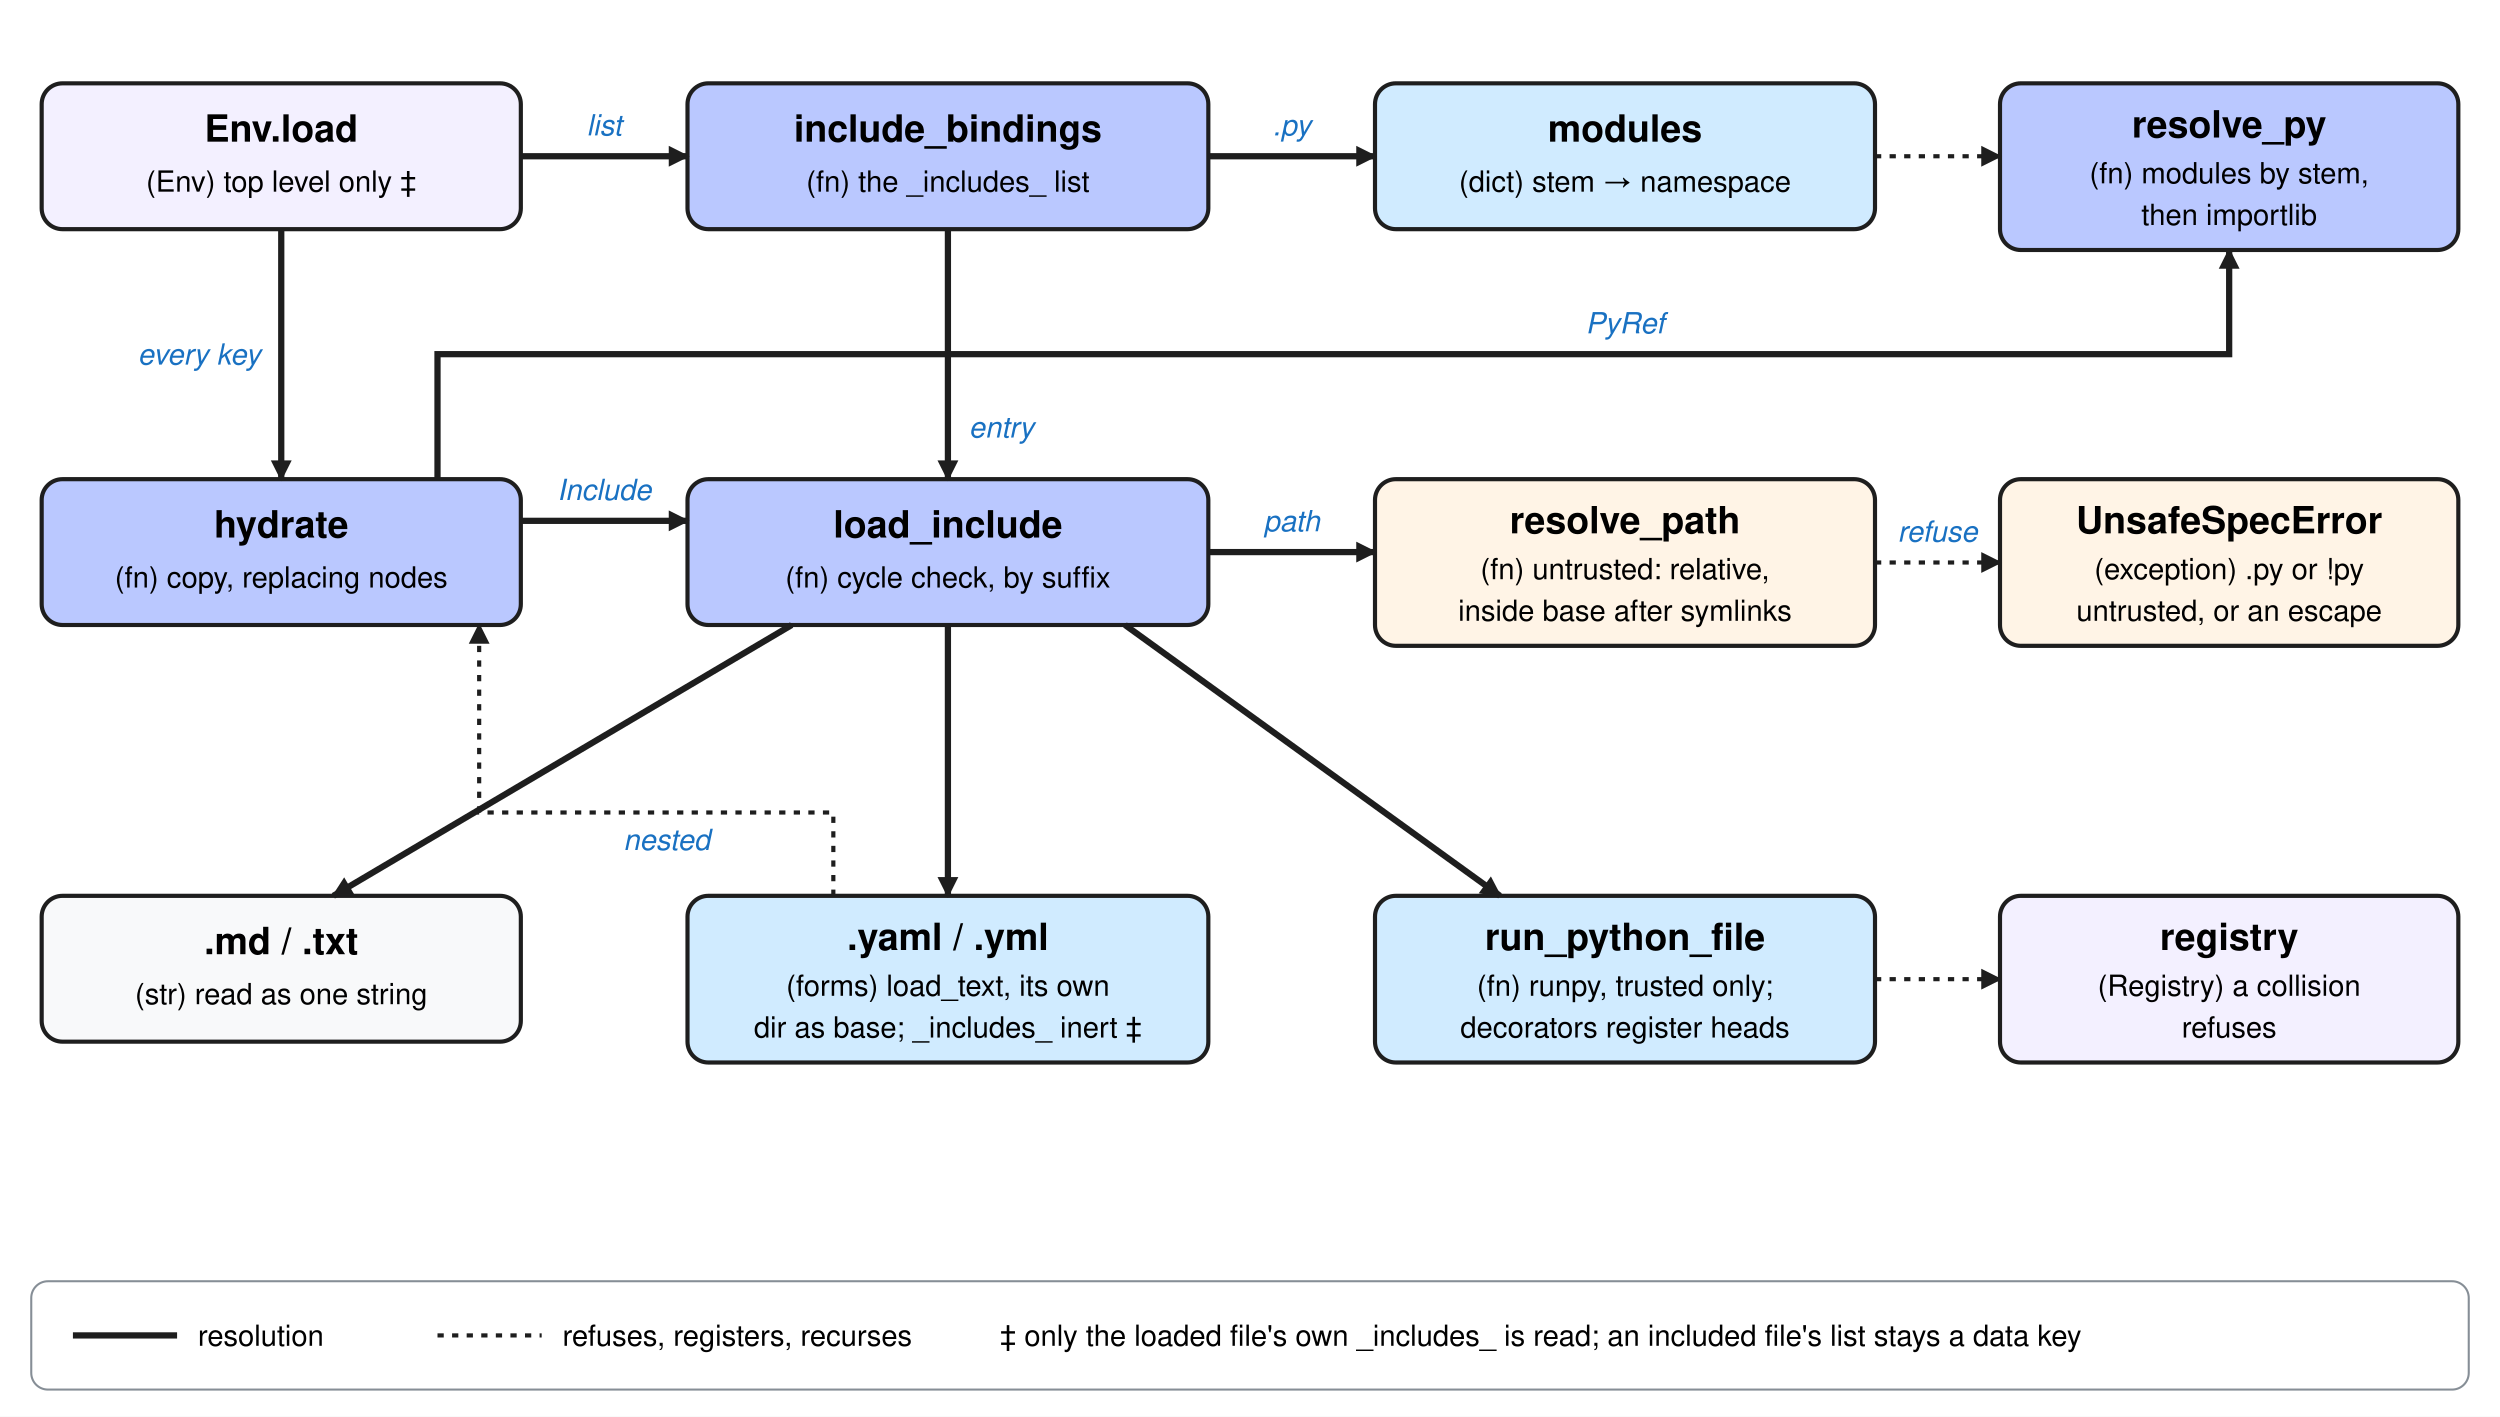
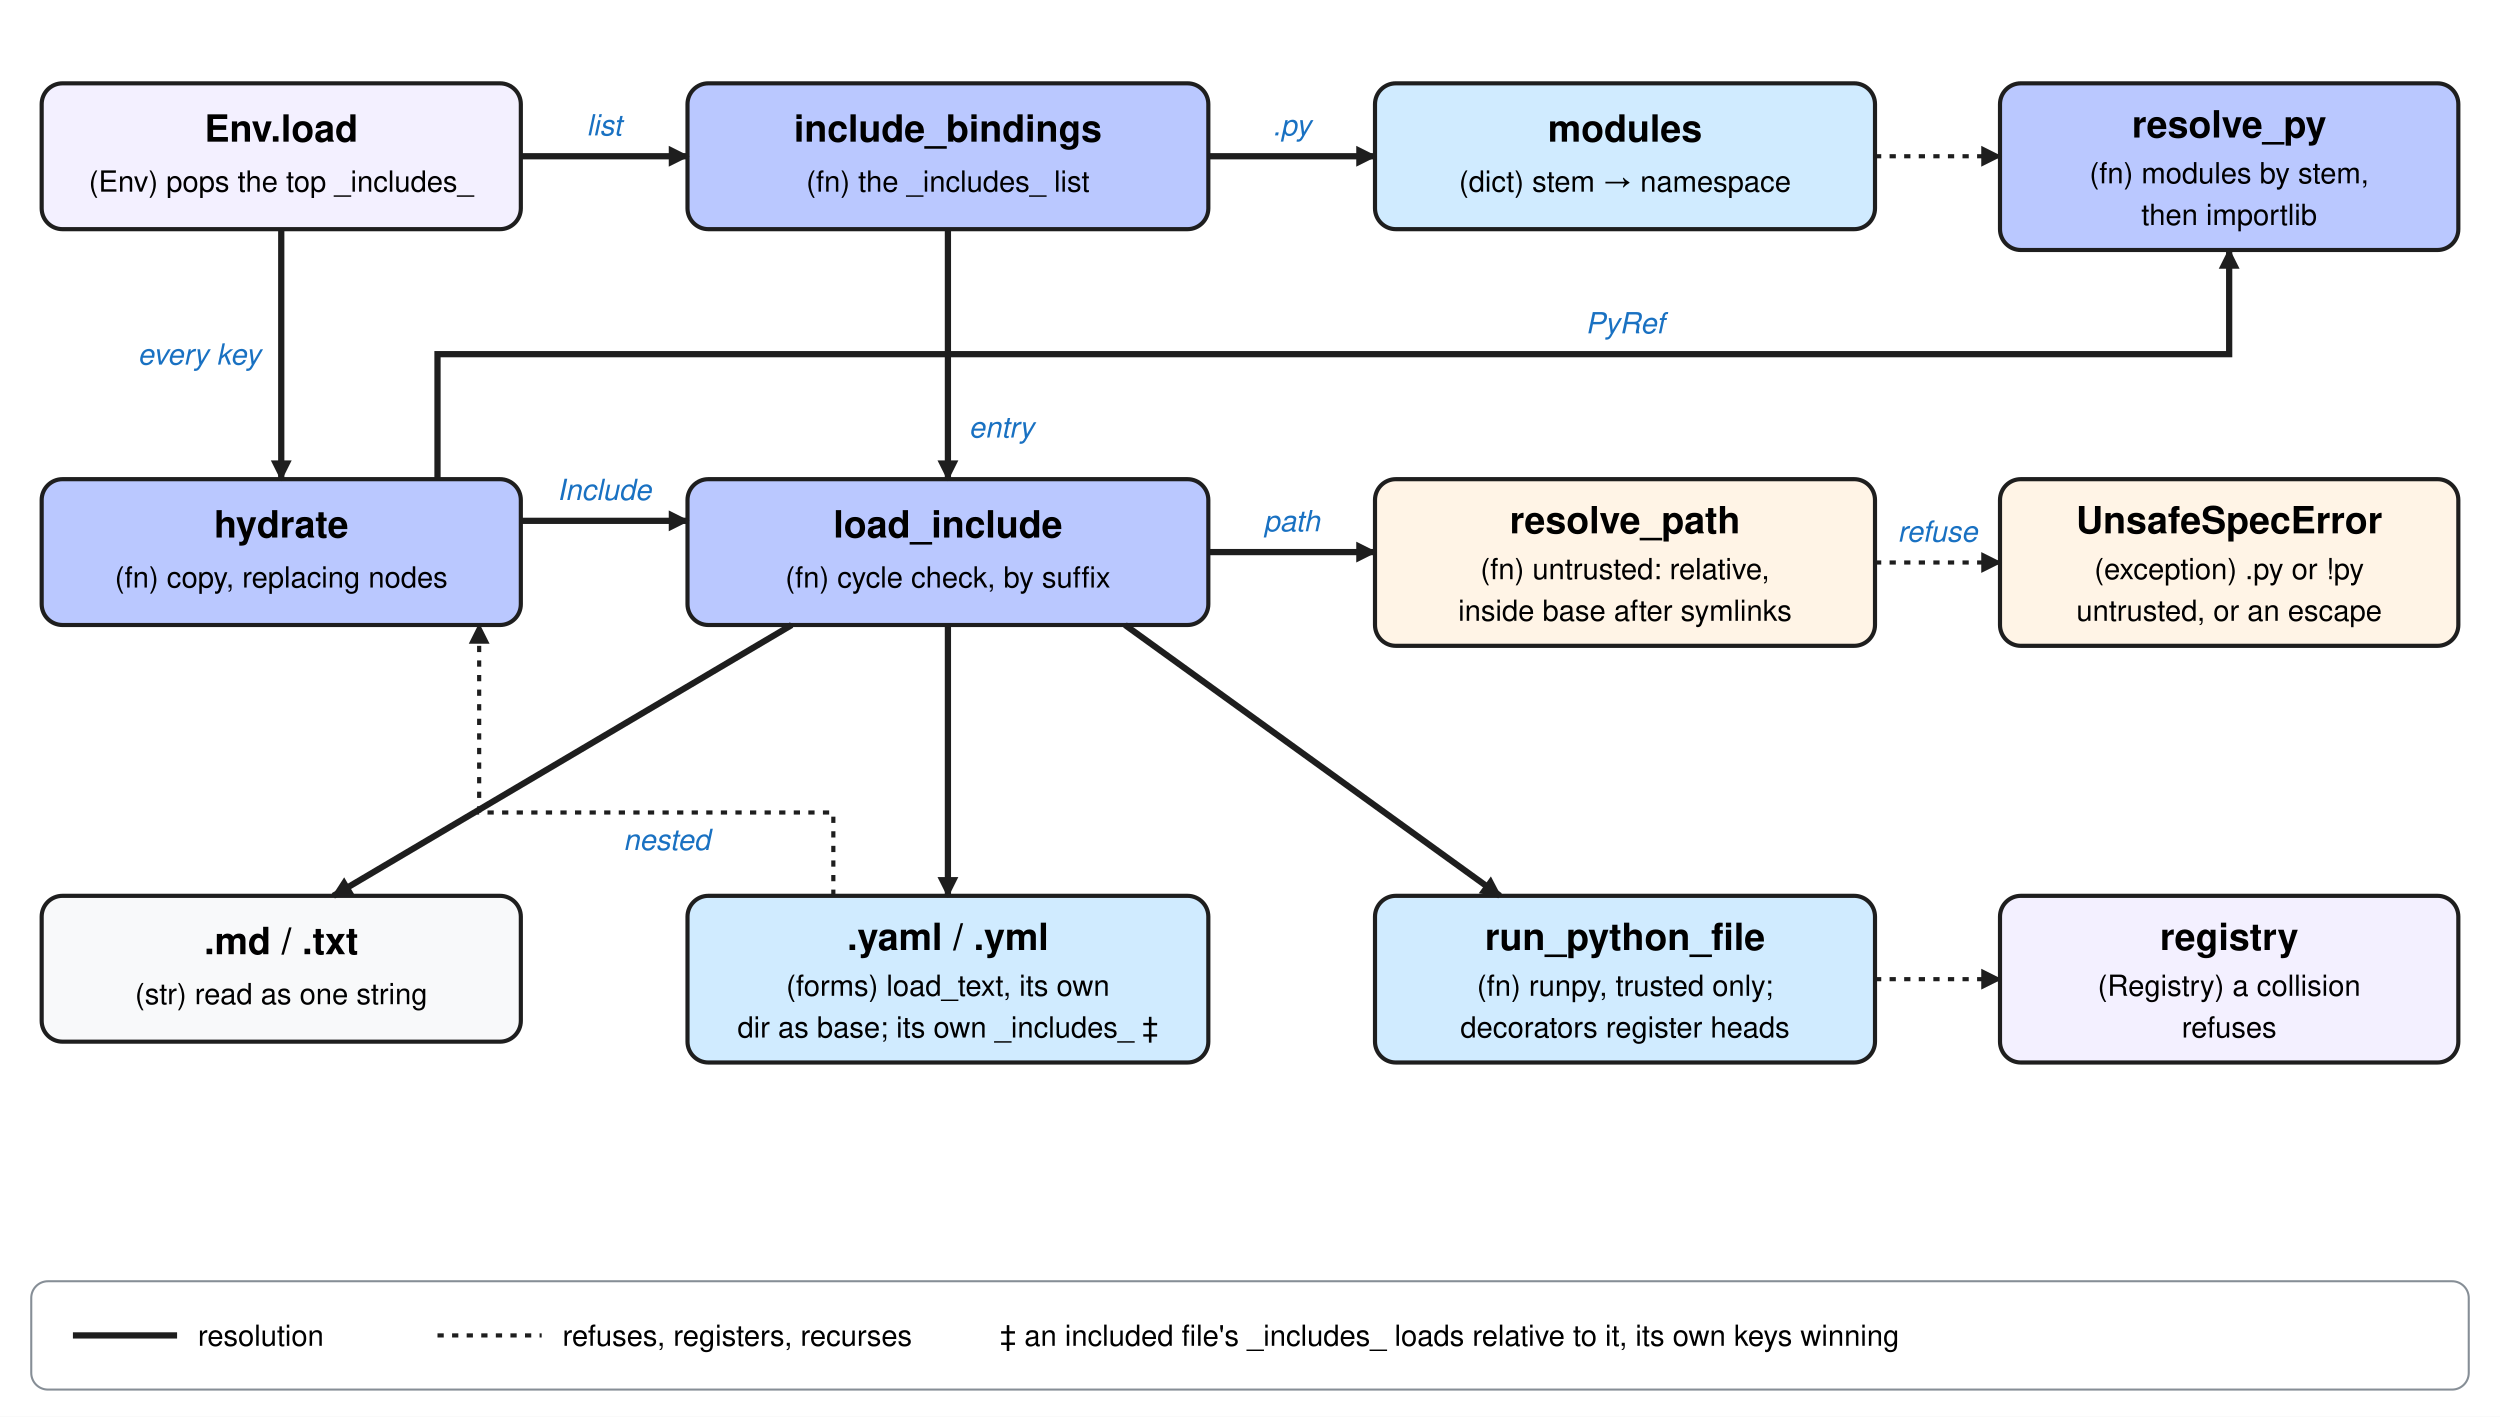
<svg xmlns="http://www.w3.org/2000/svg" width="2400" height="1360" viewBox="0 0 1200 680" font-family="Helvetica, Arial, sans-serif">
  <defs>
    <marker id="arrowhead" viewBox="0 0 10 10" refX="9" refY="5" markerUnits="userSpaceOnUse" markerWidth="10" markerHeight="10" orient="auto-start-reverse">
      <polygon id="arrowhead-shape" points="0,0 10,5 0,10" fill="#1e1e1e" />
    </marker>
  </defs>
  <rect id="bg" x="0" y="0" width="1200" height="680" fill="#ffffff" />
  <g id="n-load">
    <rect id="n-load-box" x="20" y="40" width="230" height="70" rx="10" fill="#f3f0ff" stroke="#1e1e1e" stroke-width="2" />
    <text id="n-load-name" x="135" y="68" font-size="18" font-weight="600" text-anchor="middle">Env.load</text>
-     <text id="n-load-kind" x="135" y="92" font-size="14" text-anchor="middle">(Env) top level only ‡</text>
+     <text id="n-load-kind" x="135" y="92" font-size="14" text-anchor="middle">(Env) pops the top _includes_</text>
  </g>
  <g id="n-ib">
    <rect id="n-ib-box" x="330" y="40" width="250" height="70" rx="10" fill="#bac8ff" stroke="#1e1e1e" stroke-width="2" />
    <text id="n-ib-name" x="455" y="68" font-size="18" font-weight="600" text-anchor="middle">include_bindings</text>
    <text id="n-ib-kind" x="455" y="92" font-size="14" text-anchor="middle">(fn) the _includes_ list</text>
  </g>
  <line id="e-load-ib" x1="250" y1="75" x2="330" y2="75" stroke="#1e1e1e" stroke-width="3" marker-end="url(#arrowhead)" />
  <text id="l-load-ib" x="290" y="65" font-size="14" fill="#1971c2" font-style="italic" text-anchor="middle">list</text>
  <g id="n-mod">
    <rect id="n-mod-box" x="660" y="40" width="240" height="70" rx="10" fill="#d0ebff" stroke="#1e1e1e" stroke-width="2" />
    <text id="n-mod-name" x="780" y="68" font-size="18" font-weight="600" text-anchor="middle">modules</text>
    <text id="n-mod-kind" x="780" y="92" font-size="14" text-anchor="middle">(dict) stem → namespace</text>
  </g>
  <line id="e-ib-mod" x1="580" y1="75" x2="660" y2="75" stroke="#1e1e1e" stroke-width="3" marker-end="url(#arrowhead)" />
  <text id="l-ib-mod" x="620" y="65" font-size="14" fill="#1971c2" font-style="italic" text-anchor="middle">.py</text>
  <g id="n-rpy">
    <rect id="n-rpy-box" x="960" y="40" width="220" height="80" rx="10" fill="#bac8ff" stroke="#1e1e1e" stroke-width="2" />
    <text id="n-rpy-name" x="1070" y="66" font-size="18" font-weight="600" text-anchor="middle">resolve_py</text>
    <text id="n-rpy-kind" x="1070" y="88" font-size="14" text-anchor="middle">(fn) modules by stem,</text>
    <text id="n-rpy-kind2" x="1070" y="108" font-size="14" text-anchor="middle">then importlib</text>
  </g>
  <line id="e-mod-rpy" x1="900" y1="75" x2="960" y2="75" stroke="#1e1e1e" stroke-width="2" stroke-dasharray="3 4" marker-end="url(#arrowhead)" />
  <g id="n-hyd">
    <rect id="n-hyd-box" x="20" y="230" width="230" height="70" rx="10" fill="#bac8ff" stroke="#1e1e1e" stroke-width="2" />
    <text id="n-hyd-name" x="135" y="258" font-size="18" font-weight="600" text-anchor="middle">hydrate</text>
    <text id="n-hyd-kind" x="135" y="282" font-size="14" text-anchor="middle">(fn) copy, replacing nodes</text>
  </g>
  <line id="e-load-hyd" x1="135" y1="110" x2="135" y2="230" stroke="#1e1e1e" stroke-width="3" marker-end="url(#arrowhead)" />
  <text id="l-load-hyd" x="125" y="175" font-size="14" fill="#1971c2" font-style="italic" text-anchor="end">every key</text>
  <polyline id="e-hyd-rpy" points="210,230 210,170 1070,170 1070,120" fill="none" stroke="#1e1e1e" stroke-width="3" marker-end="url(#arrowhead)" />
  <text id="l-hyd-rpy" x="780" y="160" font-size="14" fill="#1971c2" font-style="italic" text-anchor="middle">PyRef</text>
  <g id="n-li">
    <rect id="n-li-box" x="330" y="230" width="250" height="70" rx="10" fill="#bac8ff" stroke="#1e1e1e" stroke-width="2" />
    <text id="n-li-name" x="455" y="258" font-size="18" font-weight="600" text-anchor="middle">load_include</text>
    <text id="n-li-kind" x="455" y="282" font-size="14" text-anchor="middle">(fn) cycle check, by suffix</text>
  </g>
  <line id="e-hyd-li" x1="250" y1="250" x2="330" y2="250" stroke="#1e1e1e" stroke-width="3" marker-end="url(#arrowhead)" />
  <text id="l-hyd-li" x="290" y="240" font-size="14" fill="#1971c2" font-style="italic" text-anchor="middle">Include</text>
  <line id="e-ib-li" x1="455" y1="110" x2="455" y2="230" stroke="#1e1e1e" stroke-width="3" marker-end="url(#arrowhead)" />
  <text id="l-ib-li" x="465" y="210" font-size="14" fill="#1971c2" font-style="italic">entry</text>
  <g id="n-rp">
    <rect id="n-rp-box" x="660" y="230" width="240" height="80" rx="10" fill="#fff4e6" stroke="#1e1e1e" stroke-width="2" />
    <text id="n-rp-name" x="780" y="256" font-size="18" font-weight="600" text-anchor="middle">resolve_path</text>
    <text id="n-rp-kind" x="780" y="278" font-size="14" text-anchor="middle">(fn) untrusted: relative,</text>
    <text id="n-rp-kind2" x="780" y="298" font-size="14" text-anchor="middle">inside base after symlinks</text>
  </g>
  <line id="e-li-rp" x1="580" y1="265" x2="660" y2="265" stroke="#1e1e1e" stroke-width="3" marker-end="url(#arrowhead)" />
  <text id="l-li-rp" x="620" y="255" font-size="14" fill="#1971c2" font-style="italic" text-anchor="middle">path</text>
  <g id="n-err">
    <rect id="n-err-box" x="960" y="230" width="220" height="80" rx="10" fill="#fff4e6" stroke="#1e1e1e" stroke-width="2" />
    <text id="n-err-name" x="1070" y="256" font-size="18" font-weight="600" text-anchor="middle">UnsafeSpecError</text>
    <text id="n-err-kind" x="1070" y="278" font-size="14" text-anchor="middle">(exception) .py or !py</text>
    <text id="n-err-kind2" x="1070" y="298" font-size="14" text-anchor="middle">untrusted, or an escape</text>
  </g>
  <line id="e-rp-err" x1="900" y1="270" x2="960" y2="270" stroke="#1e1e1e" stroke-width="2" stroke-dasharray="3 4" marker-end="url(#arrowhead)" />
  <text id="l-rp-err" x="930" y="260" font-size="14" fill="#1971c2" font-style="italic" text-anchor="middle">refuse</text>
  <g id="n-text">
    <rect id="n-text-box" x="20" y="430" width="230" height="70" rx="10" fill="#f8f9fa" stroke="#1e1e1e" stroke-width="2" />
    <text id="n-text-name" x="135" y="458" font-size="18" font-weight="600" text-anchor="middle">.md / .txt</text>
    <text id="n-text-kind" x="135" y="482" font-size="14" text-anchor="middle">(str) read as one string</text>
  </g>
  <g id="n-yaml">
    <rect id="n-yaml-box" x="330" y="430" width="250" height="80" rx="10" fill="#d0ebff" stroke="#1e1e1e" stroke-width="2" />
    <text id="n-yaml-name" x="455" y="456" font-size="18" font-weight="600" text-anchor="middle">.yaml / .yml</text>
    <text id="n-yaml-kind" x="455" y="478" font-size="14" text-anchor="middle">(forms) load_text, its own</text>
-     <text id="n-yaml-kind2" x="455" y="498" font-size="14" text-anchor="middle">dir as base; _includes_ inert ‡</text>
+     <text id="n-yaml-kind2" x="455" y="498" font-size="14" text-anchor="middle">dir as base; its own _includes_ ‡</text>
  </g>
  <g id="n-py">
    <rect id="n-py-box" x="660" y="430" width="240" height="80" rx="10" fill="#d0ebff" stroke="#1e1e1e" stroke-width="2" />
    <text id="n-py-name" x="780" y="456" font-size="18" font-weight="600" text-anchor="middle">run_python_file</text>
    <text id="n-py-kind" x="780" y="478" font-size="14" text-anchor="middle">(fn) runpy, trusted only;</text>
    <text id="n-py-kind2" x="780" y="498" font-size="14" text-anchor="middle">decorators register heads</text>
  </g>
  <line id="e-li-text" x1="380" y1="300" x2="160" y2="430" stroke="#1e1e1e" stroke-width="3" marker-end="url(#arrowhead)" />
  <line id="e-li-yaml" x1="455" y1="300" x2="455" y2="430" stroke="#1e1e1e" stroke-width="3" marker-end="url(#arrowhead)" />
  <line id="e-li-py" x1="540" y1="300" x2="720" y2="430" stroke="#1e1e1e" stroke-width="3" marker-end="url(#arrowhead)" />
  <polyline id="e-yaml-hyd" points="400,430 400,390 230,390 230,300" fill="none" stroke="#1e1e1e" stroke-width="2" stroke-dasharray="3 4" marker-end="url(#arrowhead)" />
  <text id="l-yaml-hyd" x="320" y="408" font-size="14" fill="#1971c2" font-style="italic" text-anchor="middle">nested</text>
  <g id="n-reg">
    <rect id="n-reg-box" x="960" y="430" width="220" height="80" rx="10" fill="#f3f0ff" stroke="#1e1e1e" stroke-width="2" />
    <text id="n-reg-name" x="1070" y="456" font-size="18" font-weight="600" text-anchor="middle">registry</text>
    <text id="n-reg-kind" x="1070" y="478" font-size="14" text-anchor="middle">(Registry) a collision</text>
    <text id="n-reg-kind2" x="1070" y="498" font-size="14" text-anchor="middle">refuses</text>
  </g>
  <line id="e-py-reg" x1="900" y1="470" x2="960" y2="470" stroke="#1e1e1e" stroke-width="2" stroke-dasharray="3 4" marker-end="url(#arrowhead)" />
  <g id="legend">
    <rect id="legend-box" x="15" y="615" width="1170" height="52" rx="8" fill="#ffffff" stroke="#868e96" stroke-width="1" />
    <line id="legend-solid" x1="35" y1="641" x2="85" y2="641" stroke="#1e1e1e" stroke-width="3" />
    <text id="legend-solid-text" x="95" y="646" font-size="14">resolution</text>
    <line id="legend-dotted" x1="210" y1="641" x2="260" y2="641" stroke="#1e1e1e" stroke-width="2" stroke-dasharray="3 4" />
    <text id="legend-dotted-text" x="270" y="646" font-size="14">refuses, registers, recurses</text>
-     <text id="legend-dagger" x="480" y="646" font-size="14">‡ only the loaded file's own _includes_ is read; an included file's list stays a data key</text>
+     <text id="legend-dagger" x="480" y="646" font-size="14">‡ an included file's _includes_ loads relative to it, its own keys winning</text>
  </g>
</svg>
